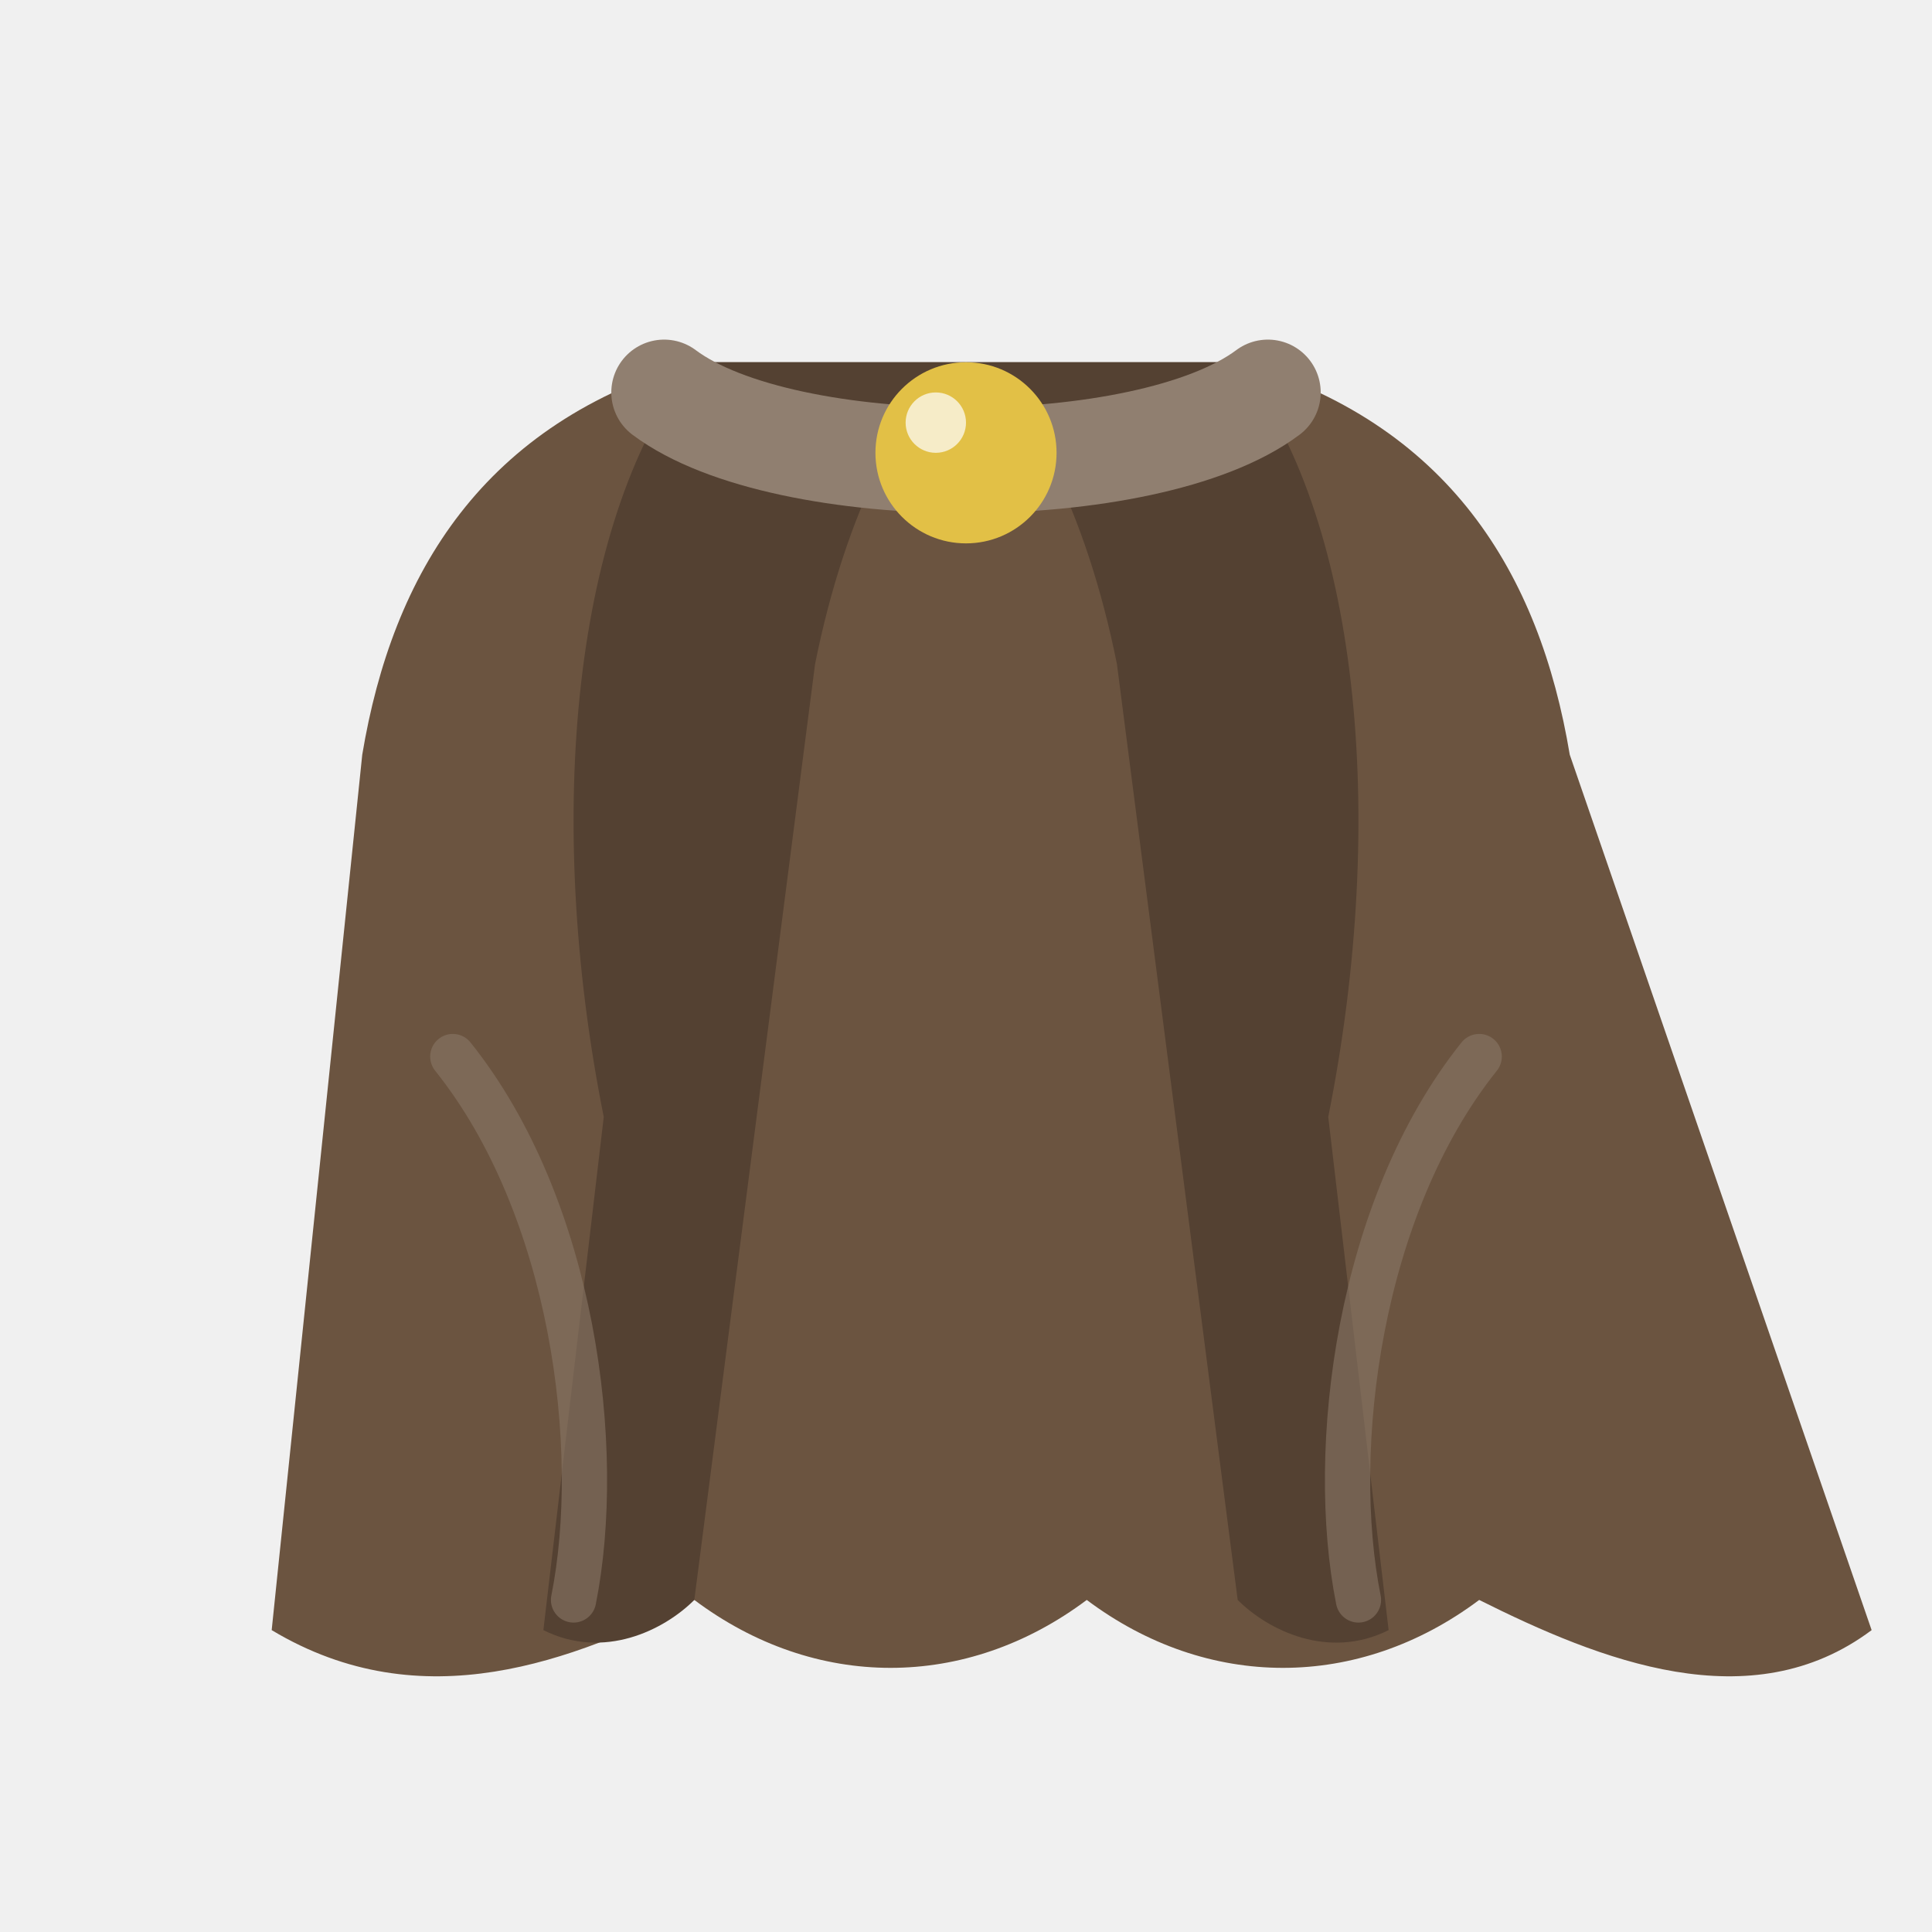
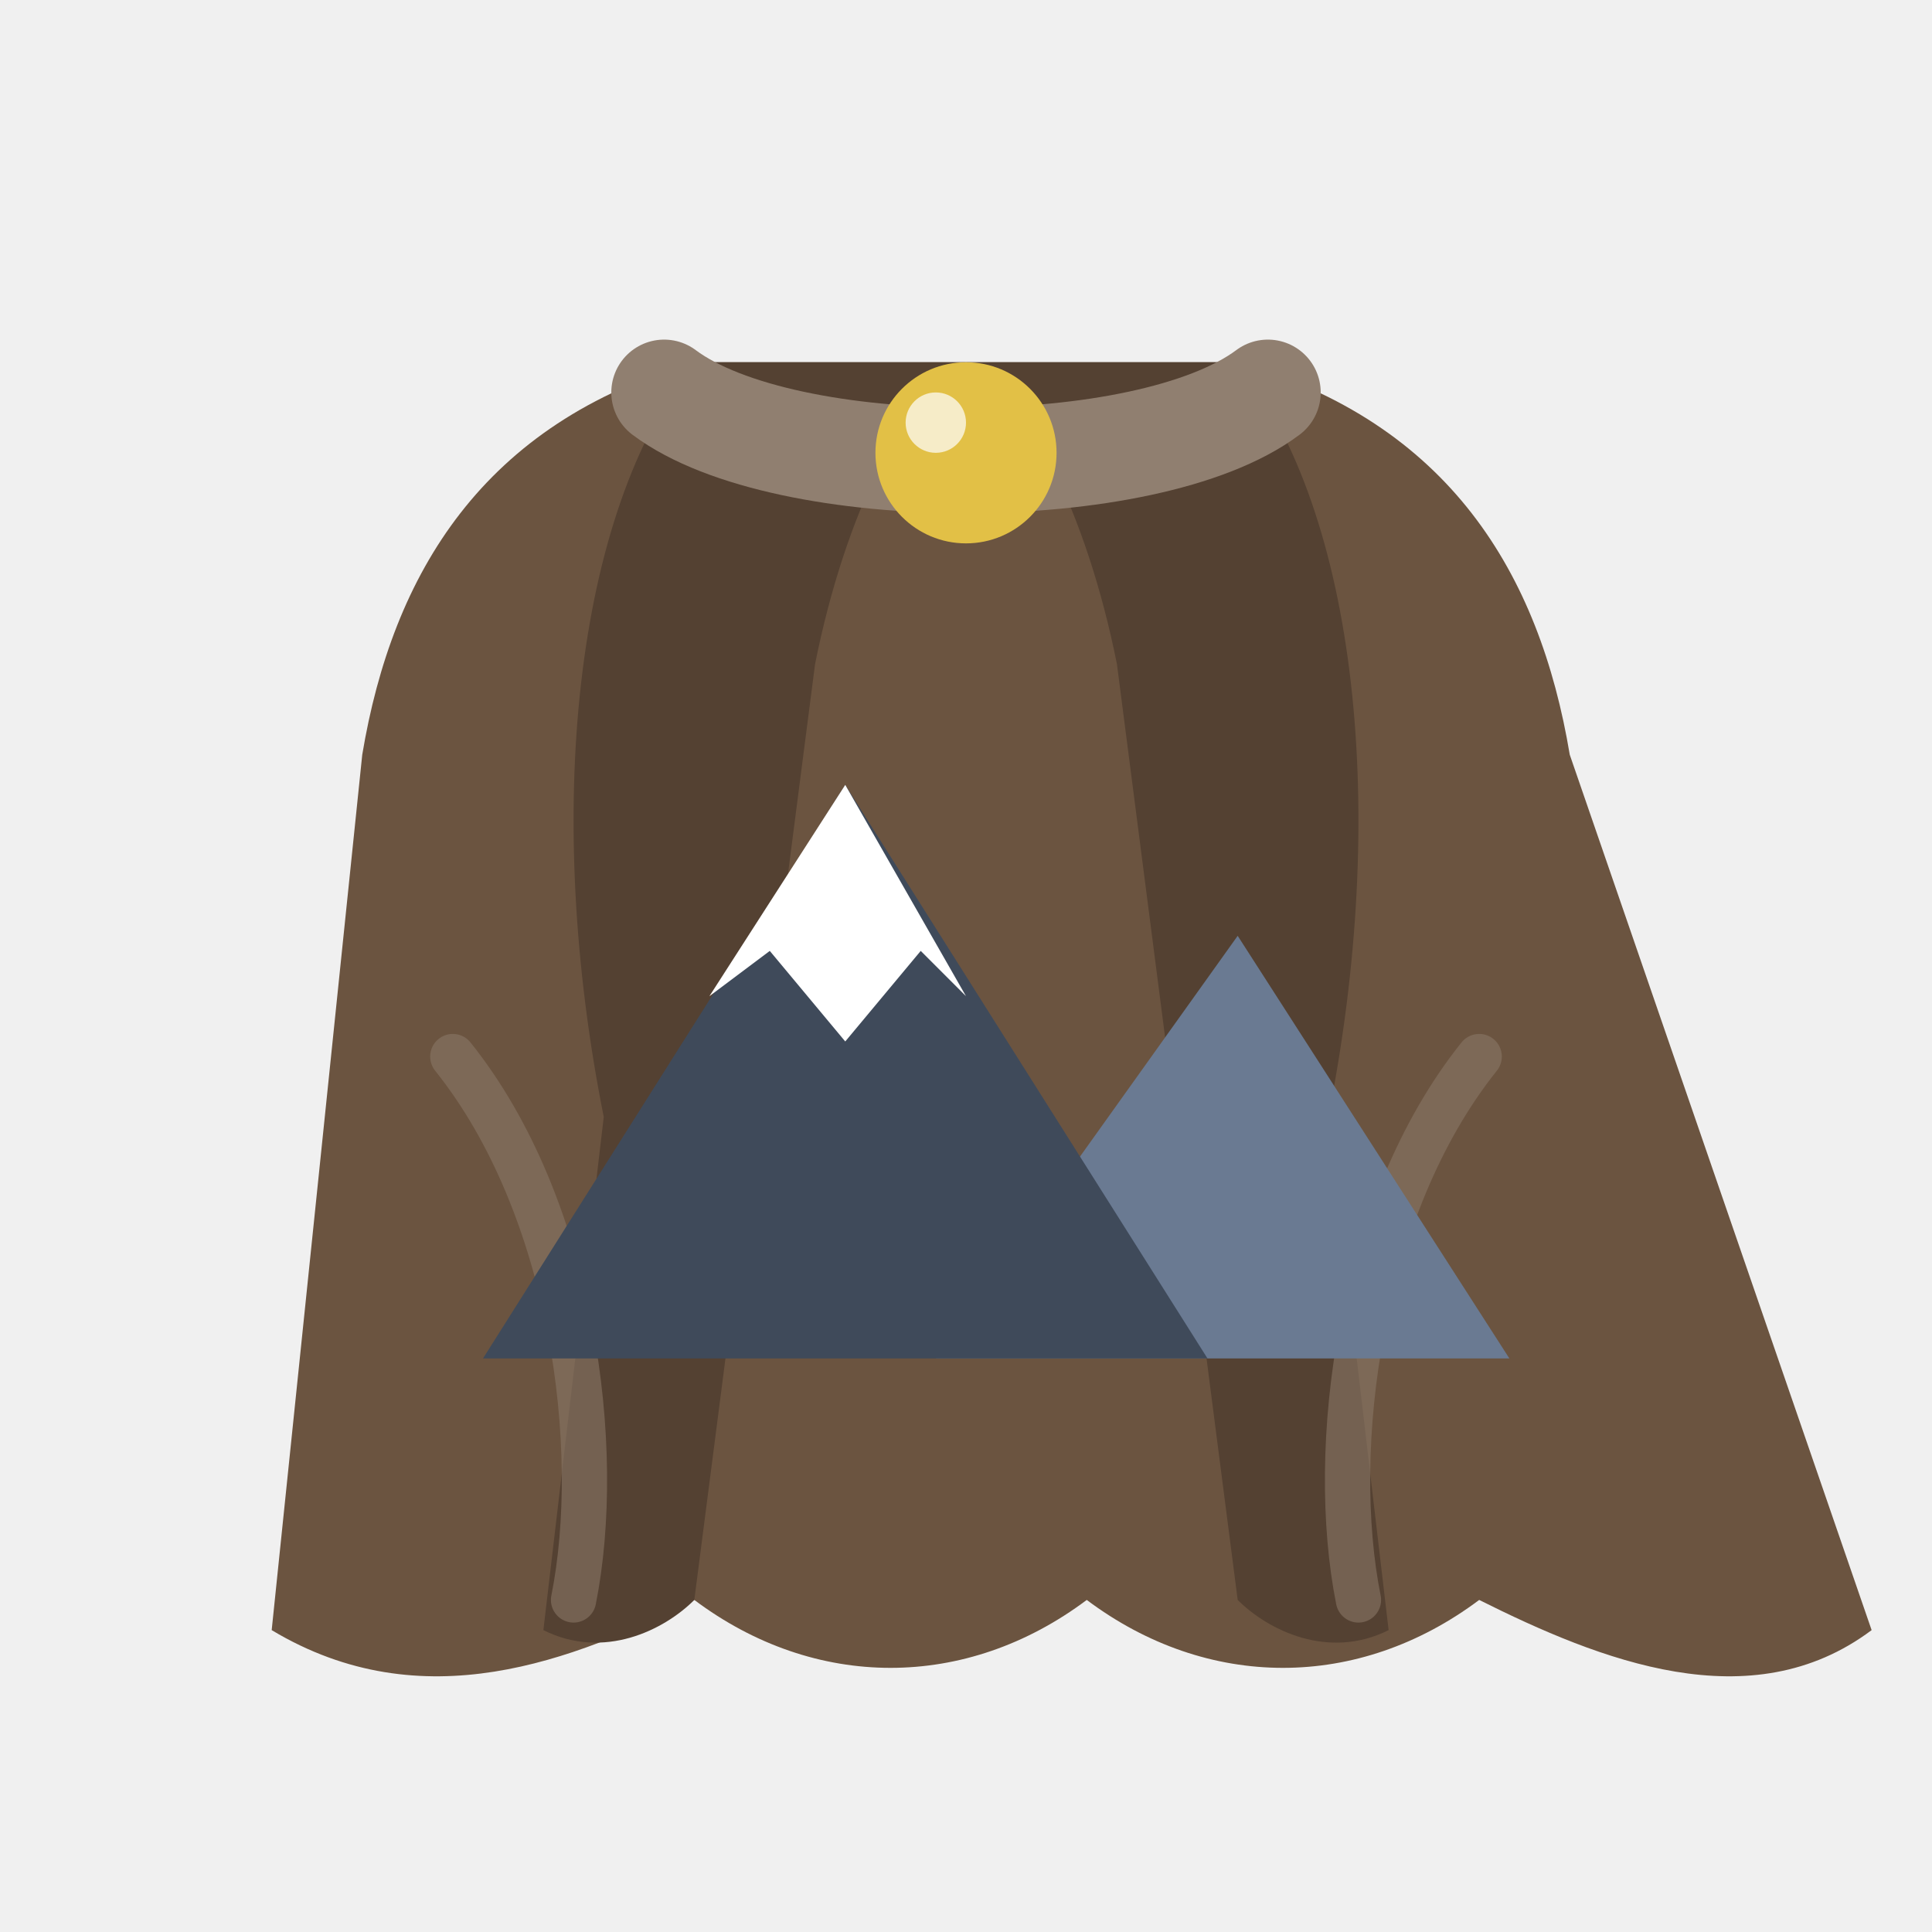
<svg xmlns="http://www.w3.org/2000/svg" width="256" height="256" viewBox="0 0 128 128">
  <path d="M46 24c-14 4-20 14-22 26L18 108c10 6 20 2 28-2 8 6 18 6 26 0 8 6 18 6 26 0 8 4 18 8 26 2L104 50c-2-12-8-22-22-26Z" fill="#6b5440" />
  <path d="M46 24c-8 10-10 30-6 50l-4 34c4 2 8 0 10-2l8-62c2-10 6-18 10-20Z" fill="#544132" />
  <path d="M82 24c8 10 10 30 6 50l4 34c-4 2-8 0-10-2l-8-62c-2-10-6-18-10-20Z" fill="#544132" />
  <path d="M30 70c8 10 10 26 8 36M98 70c-8 10-10 26-8 36" fill="none" stroke="#897666" stroke-width="3" stroke-linecap="round" stroke-linejoin="round" stroke-opacity="0.6" />
  <path d="M44 26c8 6 32 6 40 0" fill="none" stroke="#907f70" stroke-width="7" stroke-linecap="round" stroke-linejoin="round" />
  <circle cx="64" cy="30" r="6" fill="#e2c046" />
  <circle cx="62" cy="28" r="2" fill="#fff" fill-opacity="0.7" />
+   <path d="M62 90L82 62L100 90Z" fill="#6a7a92" />
+   <path d="M32 90L56 52L80 90Z" fill="#3f4a5a" />
+   <path d="M56 52L47 66l4-3 5 6 5-6 3 3Z" fill="#ffffff" />
</svg>
